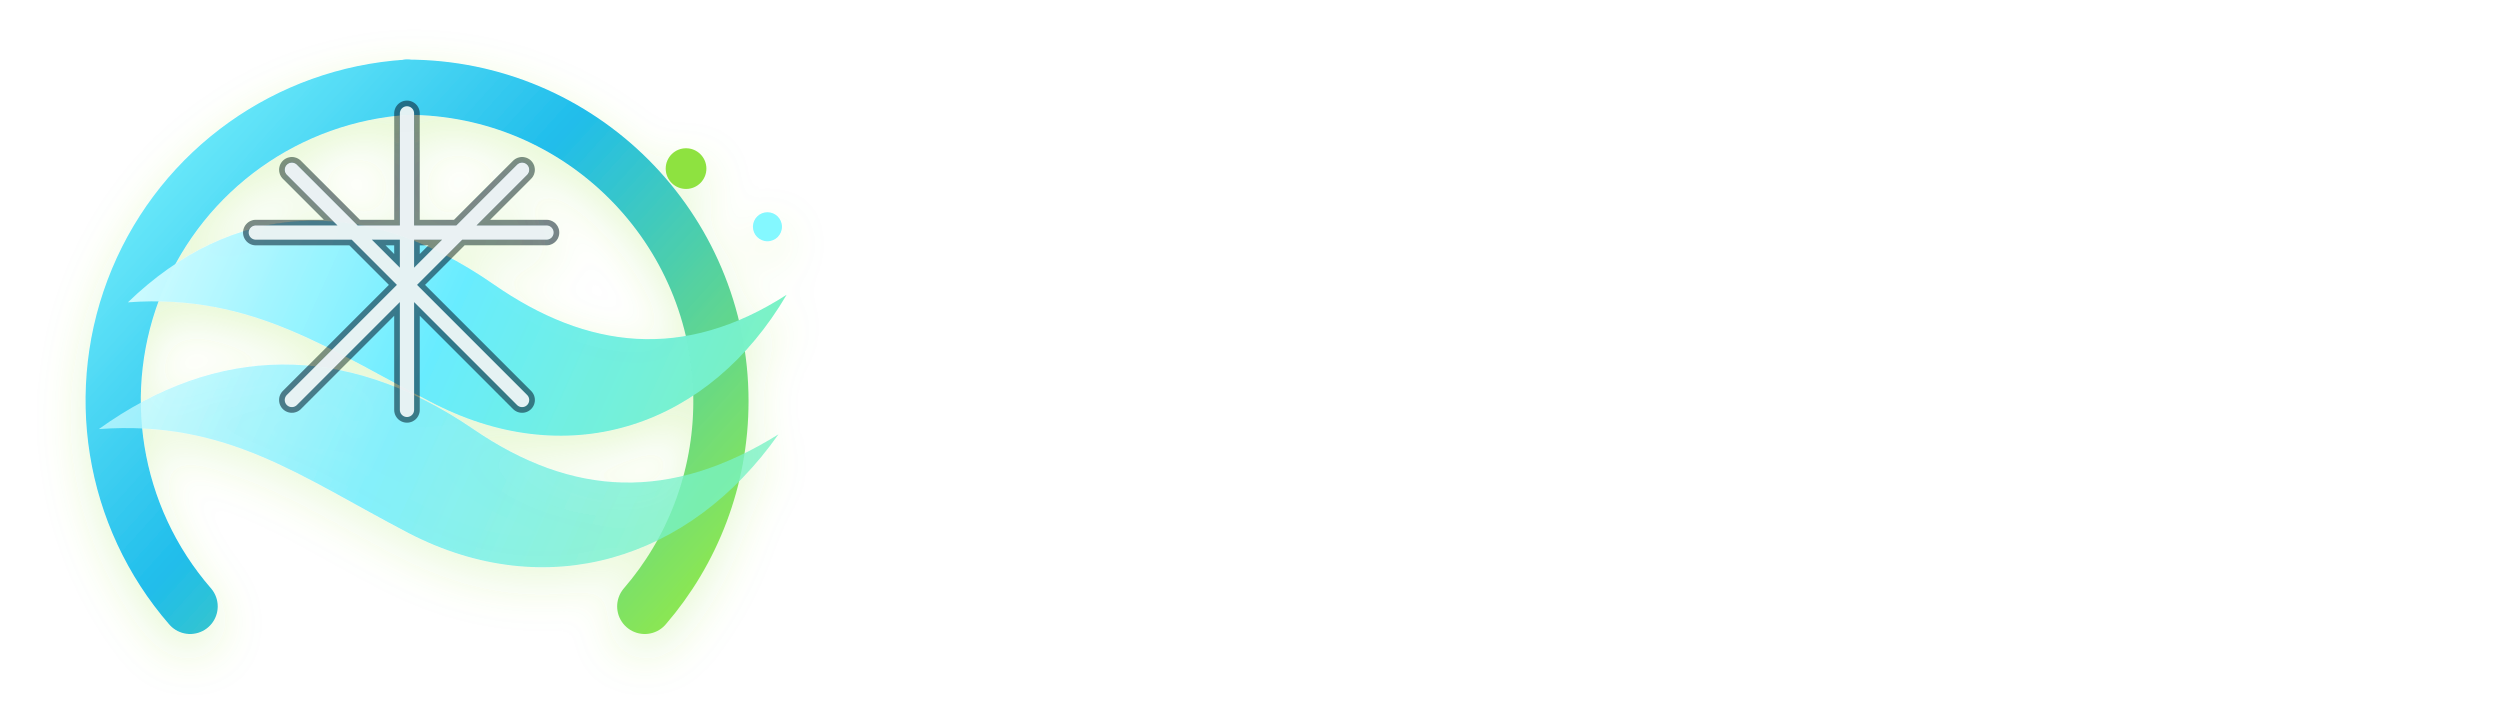
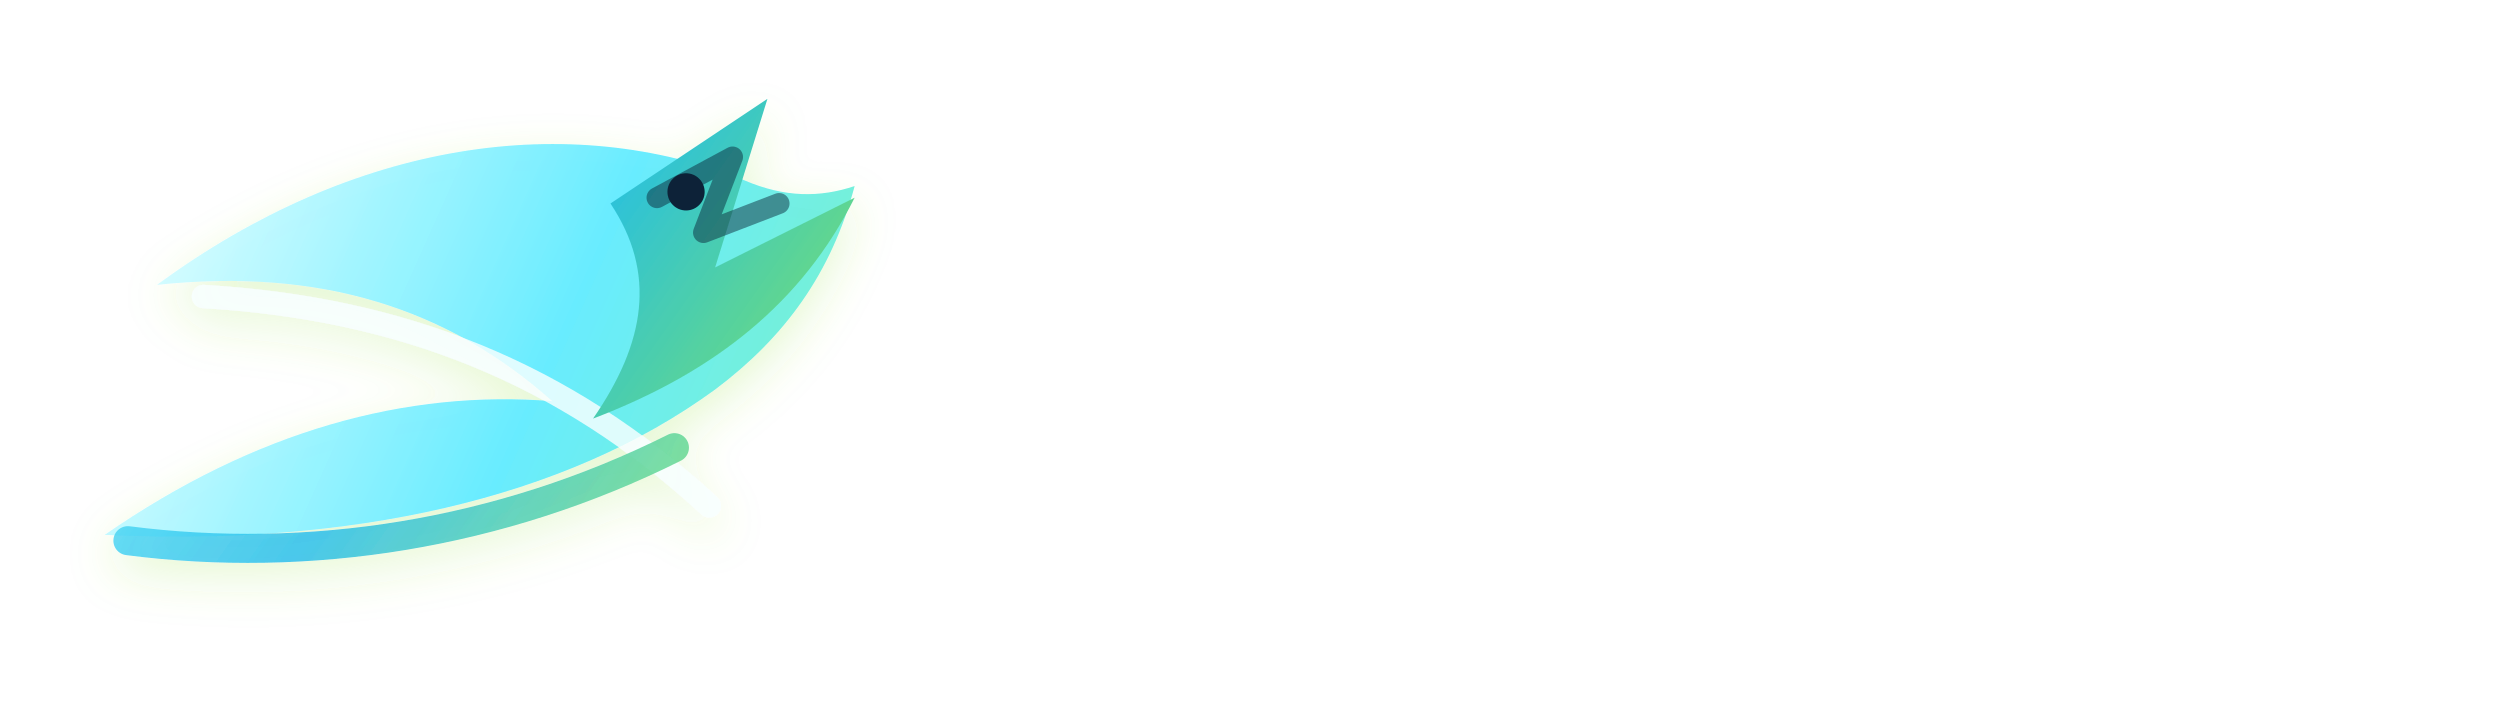
- <svg xmlns="http://www.w3.org/2000/svg" width="430" height="124" viewBox="0 0 430 124" fill="none" role="img" aria-label="فريش إير للمكيفات المستعملة بالرياض">
+ <svg xmlns="http://www.w3.org/2000/svg" width="430" height="124" viewBox="0 0 430 124" fill="none" role="img" aria-label="الصقر لشراء مكيفات مستعملة بالرياض">
  <defs>
-     <linearGradient id="faMark" x1="18" y1="14" x2="122" y2="108" gradientUnits="userSpaceOnUse">
+     <linearGradient id="sqMark" x1="18" y1="14" x2="144" y2="103" gradientUnits="userSpaceOnUse">
      <stop stop-color="#84F8FF" />
-       <stop offset=".46" stop-color="#20BDEB" />
+       <stop offset=".48" stop-color="#20BDEB" />
      <stop offset="1" stop-color="#94EA46" />
    </linearGradient>
-     <linearGradient id="faWind" x1="18" y1="30" x2="124" y2="78" gradientUnits="userSpaceOnUse">
+     <linearGradient id="sqWing" x1="18" y1="35" x2="145" y2="92" gradientUnits="userSpaceOnUse">
      <stop stop-color="#E8FFFF" />
-       <stop offset=".55" stop-color="#66ECFF" />
+       <stop offset=".58" stop-color="#66ECFF" />
      <stop offset="1" stop-color="#79F2C3" />
    </linearGradient>
-     <linearGradient id="faText" x1="148" y1="18" x2="410" y2="104" gradientUnits="userSpaceOnUse">
+     <linearGradient id="sqText" x1="160" y1="16" x2="410" y2="104" gradientUnits="userSpaceOnUse">
      <stop stop-color="#FFFFFF" />
      <stop offset=".58" stop-color="#EAFDFF" />
      <stop offset="1" stop-color="#9AF044" />
    </linearGradient>
-     <filter id="faGlow" x="-10" y="-10" width="158" height="144" color-interpolation-filters="sRGB">
+     <filter id="sqGlow" x="-10" y="-10" width="170" height="144" color-interpolation-filters="sRGB">
      <feDropShadow dx="0" dy="12" stdDeviation="11" flood-color="#21D8FF" flood-opacity=".32" />
      <feDropShadow dx="0" dy="3" stdDeviation="4" flood-color="#8EE23F" flood-opacity=".22" />
    </filter>
-     <filter id="faTextGlow" x="120" y="0" width="310" height="124" color-interpolation-filters="sRGB">
+     <filter id="sqTextGlow" x="120" y="0" width="310" height="124" color-interpolation-filters="sRGB">
      <feDropShadow dx="0" dy="2" stdDeviation="1.1" flood-color="#001219" flood-opacity=".82" />
      <feDropShadow dx="0" dy="12" stdDeviation="14" flood-color="#21D8FF" flood-opacity=".14" />
    </filter>
    <style>
      .wordmark{font-family:"Tajawal","Cairo","Segoe UI",Arial,sans-serif;font-weight:900;letter-spacing:0}
      .tagline{font-family:"Tajawal","Cairo","Segoe UI",Arial,sans-serif;font-weight:800;letter-spacing:0}
-       .enline{font-family:"Segoe UI",Arial,sans-serif;font-weight:900;letter-spacing:2px}
    </style>
  </defs>
-   <g filter="url(#faGlow)">
-     <path d="M70 15c29.8 0 54 24.2 54 54 0 13.4-4.9 25.8-13.1 35.3" stroke="url(#faMark)" stroke-width="9.5" stroke-linecap="round" />
-     <path d="M32.7 104.3A54 54 0 0 1 70 15" stroke="url(#faMark)" stroke-width="9.5" stroke-linecap="round" />
-     <path d="M22 52c17.7-17.1 39.9-19.1 62.9-3.1 16.1 11.2 32.7 13.2 50.4 1.8-13.2 22.5-37 30.7-60.5 18.8C57.1 60.5 43.6 50.4 22 52Z" fill="url(#faWind)" opacity=".98" />
-     <path d="M17 73.8c20.2-14.5 42.3-15.1 64.4 0 17.1 11.7 33.9 12.5 52.5.9-15.2 21.6-39.8 29.3-63.6 17C51.7 82 39.1 72.2 17 73.8Z" fill="url(#faWind)" opacity=".78" />
-     <path d="M44 40h50M70 19.5v51M50.2 29.2l39.6 39.6M89.8 29.2 50.2 68.8" stroke="#082437" stroke-width="4.4" stroke-linecap="round" opacity=".58" />
-     <path d="M44 40h50M70 19.5v51M50.2 29.2l39.6 39.6M89.8 29.2 50.2 68.8" stroke="#F8FFFF" stroke-width="2.45" stroke-linecap="round" opacity=".9" />
-     <circle cx="118" cy="29" r="3.5" fill="#8EE23F" />
-     <circle cx="132" cy="39" r="2.5" fill="#84F8FF" />
+   <g filter="url(#sqGlow)">
+     <path d="M128 31c-30-12-67-7-101 18 28-3 50 4 68 20-25-2-51 5-77 23 42 2 79-6 105-25 12-9 20-20 24-35-6 2-12 2-19-1Z" fill="url(#sqWing)" opacity=".98" />
+     <path d="M35 51c34 2 62 13 87 36" stroke="#F8FFFF" stroke-width="4" stroke-linecap="round" opacity=".82" />
+     <path d="M105 35l27-18-9 29 24-12c-9 18-24 30-45 38 9-13 11-25 3-37Z" fill="url(#sqMark)" />
+     <path d="M113 34l13-7-5 13 13-5" stroke="#082437" stroke-width="3.6" stroke-linecap="round" stroke-linejoin="round" opacity=".48" />
+     <circle cx="118" cy="33" r="3.2" fill="#082437" />
+     <path d="M22 93c31 4 64-1 94-16" stroke="url(#sqMark)" stroke-width="5" stroke-linecap="round" opacity=".82" />
  </g>
-   <g filter="url(#faTextGlow)">
-     <text class="wordmark" x="408" y="52" direction="rtl" text-anchor="end" font-size="44" fill="url(#faText)">فريش إير</text>
-     <text class="tagline" x="408" y="82" direction="rtl" text-anchor="end" font-size="16" fill="#86F3FF">للمكيفات المستعملة بالرياض</text>
+   <g filter="url(#sqTextGlow)">
+     <text class="wordmark" x="398" y="54" direction="rtl" text-anchor="end" font-size="48" fill="url(#sqText)">الصقر</text>
+     <text class="tagline" x="398" y="82" direction="rtl" text-anchor="end" font-size="16" fill="#86F3FF">شراء مكيفات مستعملة بالرياض</text>
    <path d="M214 98h98" stroke="#99E644" stroke-width="3.5" stroke-linecap="round" />
    <path d="M324 98h54" stroke="#2FE3F5" stroke-width="3.5" stroke-linecap="round" />
  </g>
</svg>
